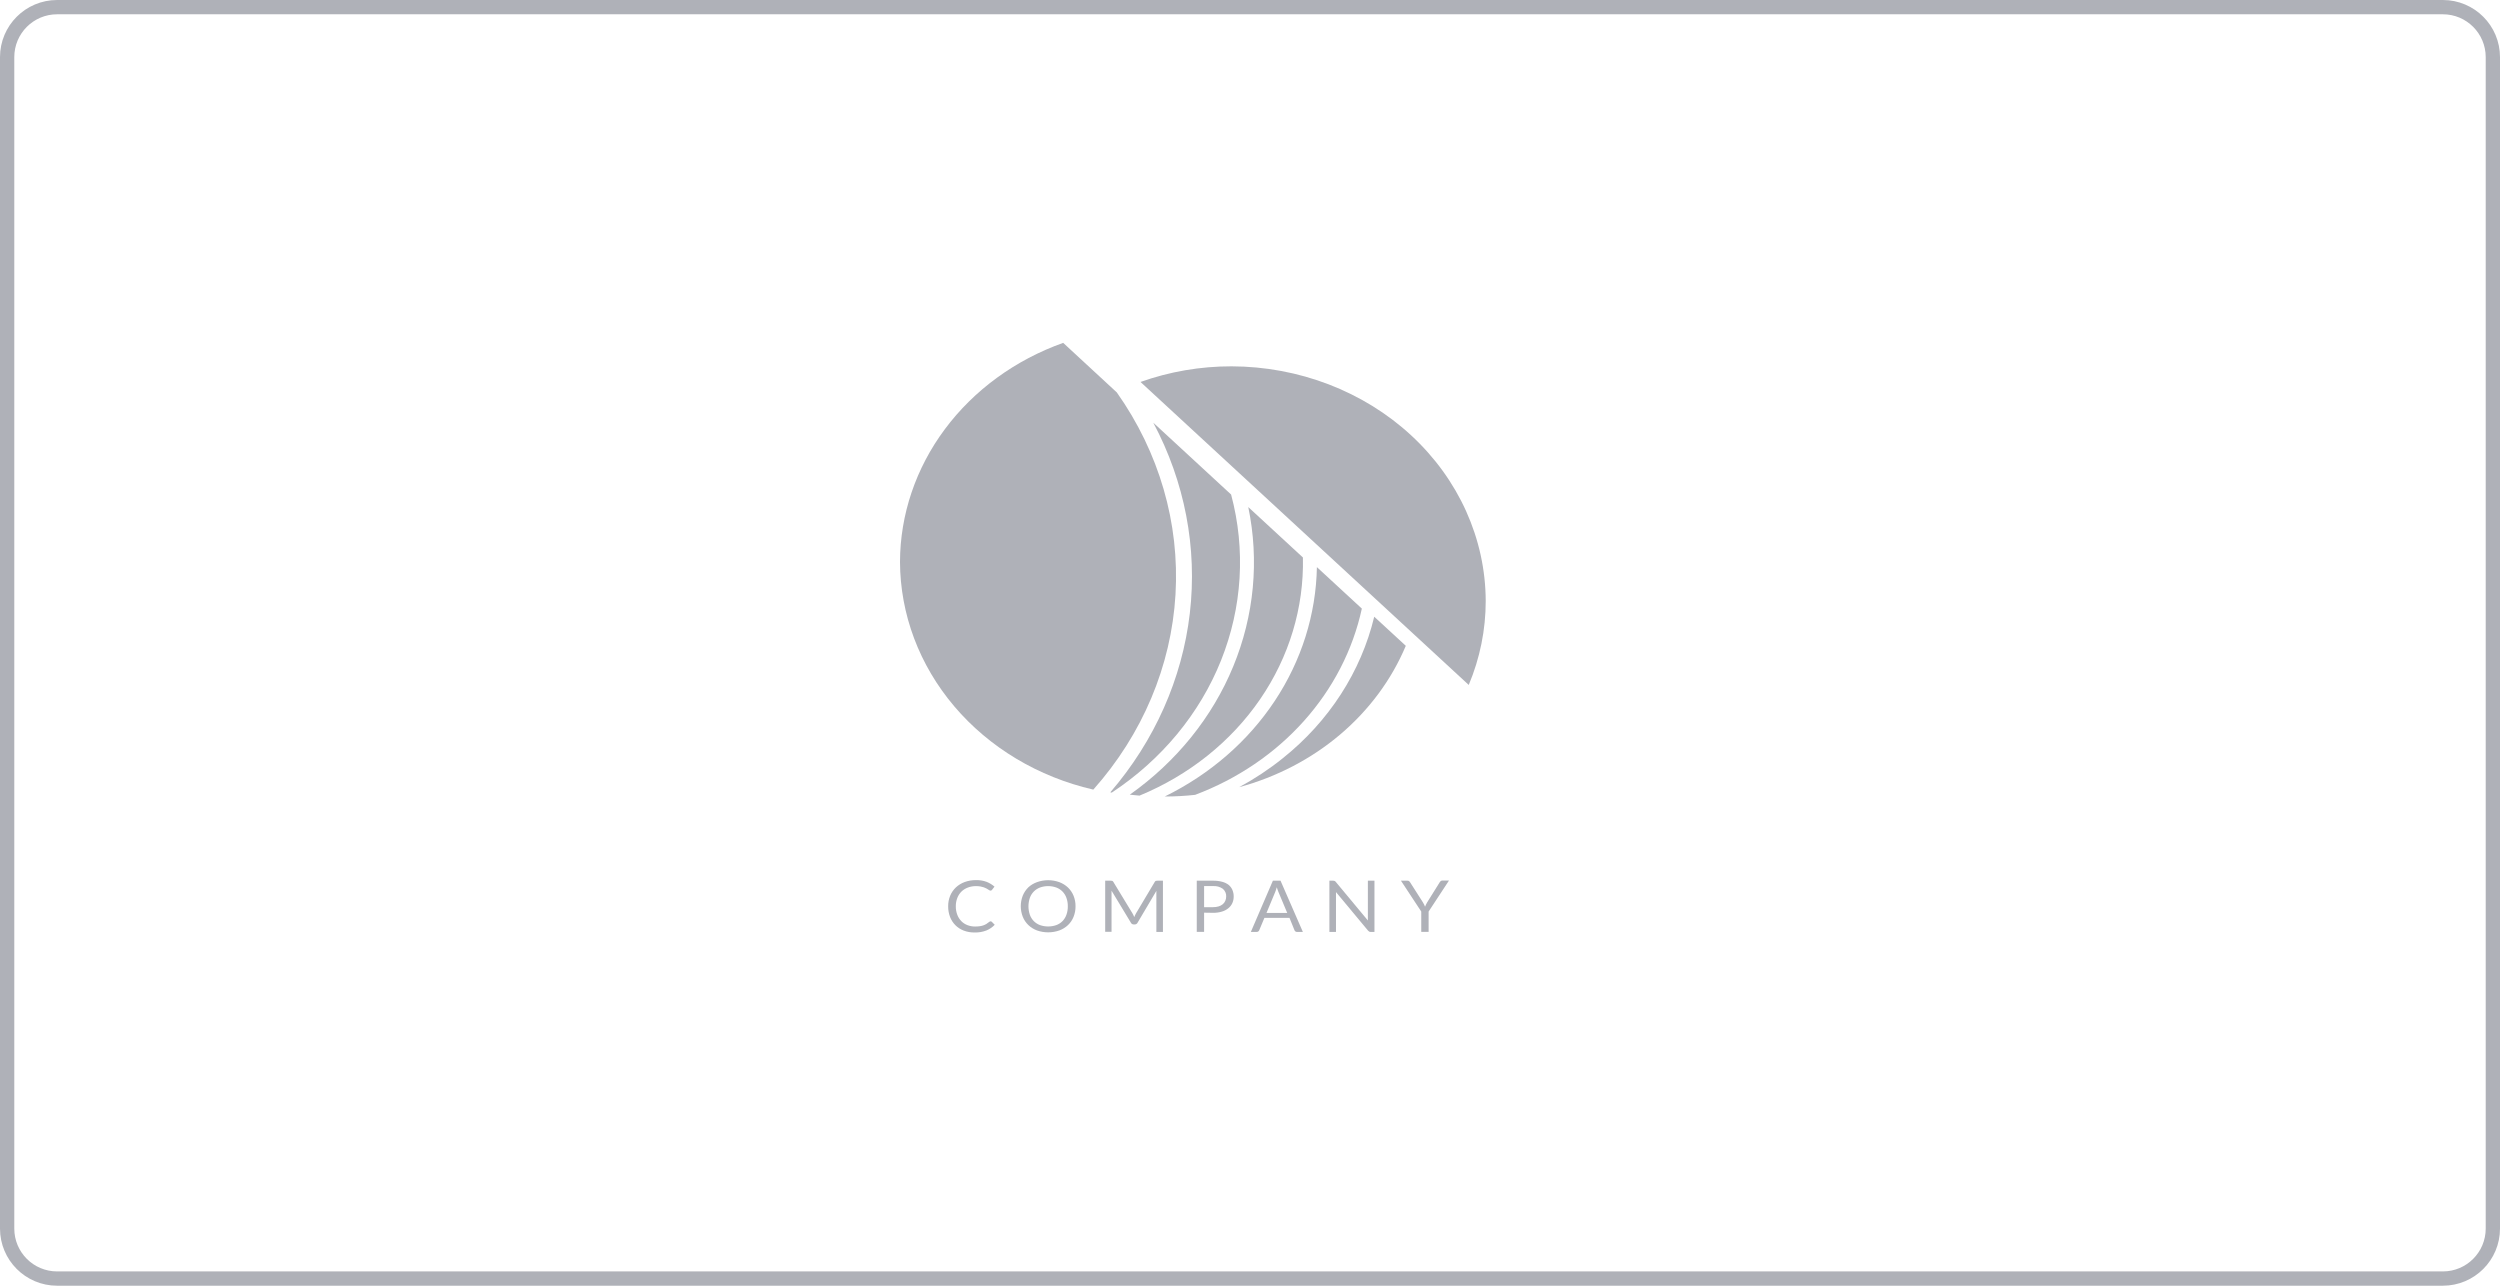
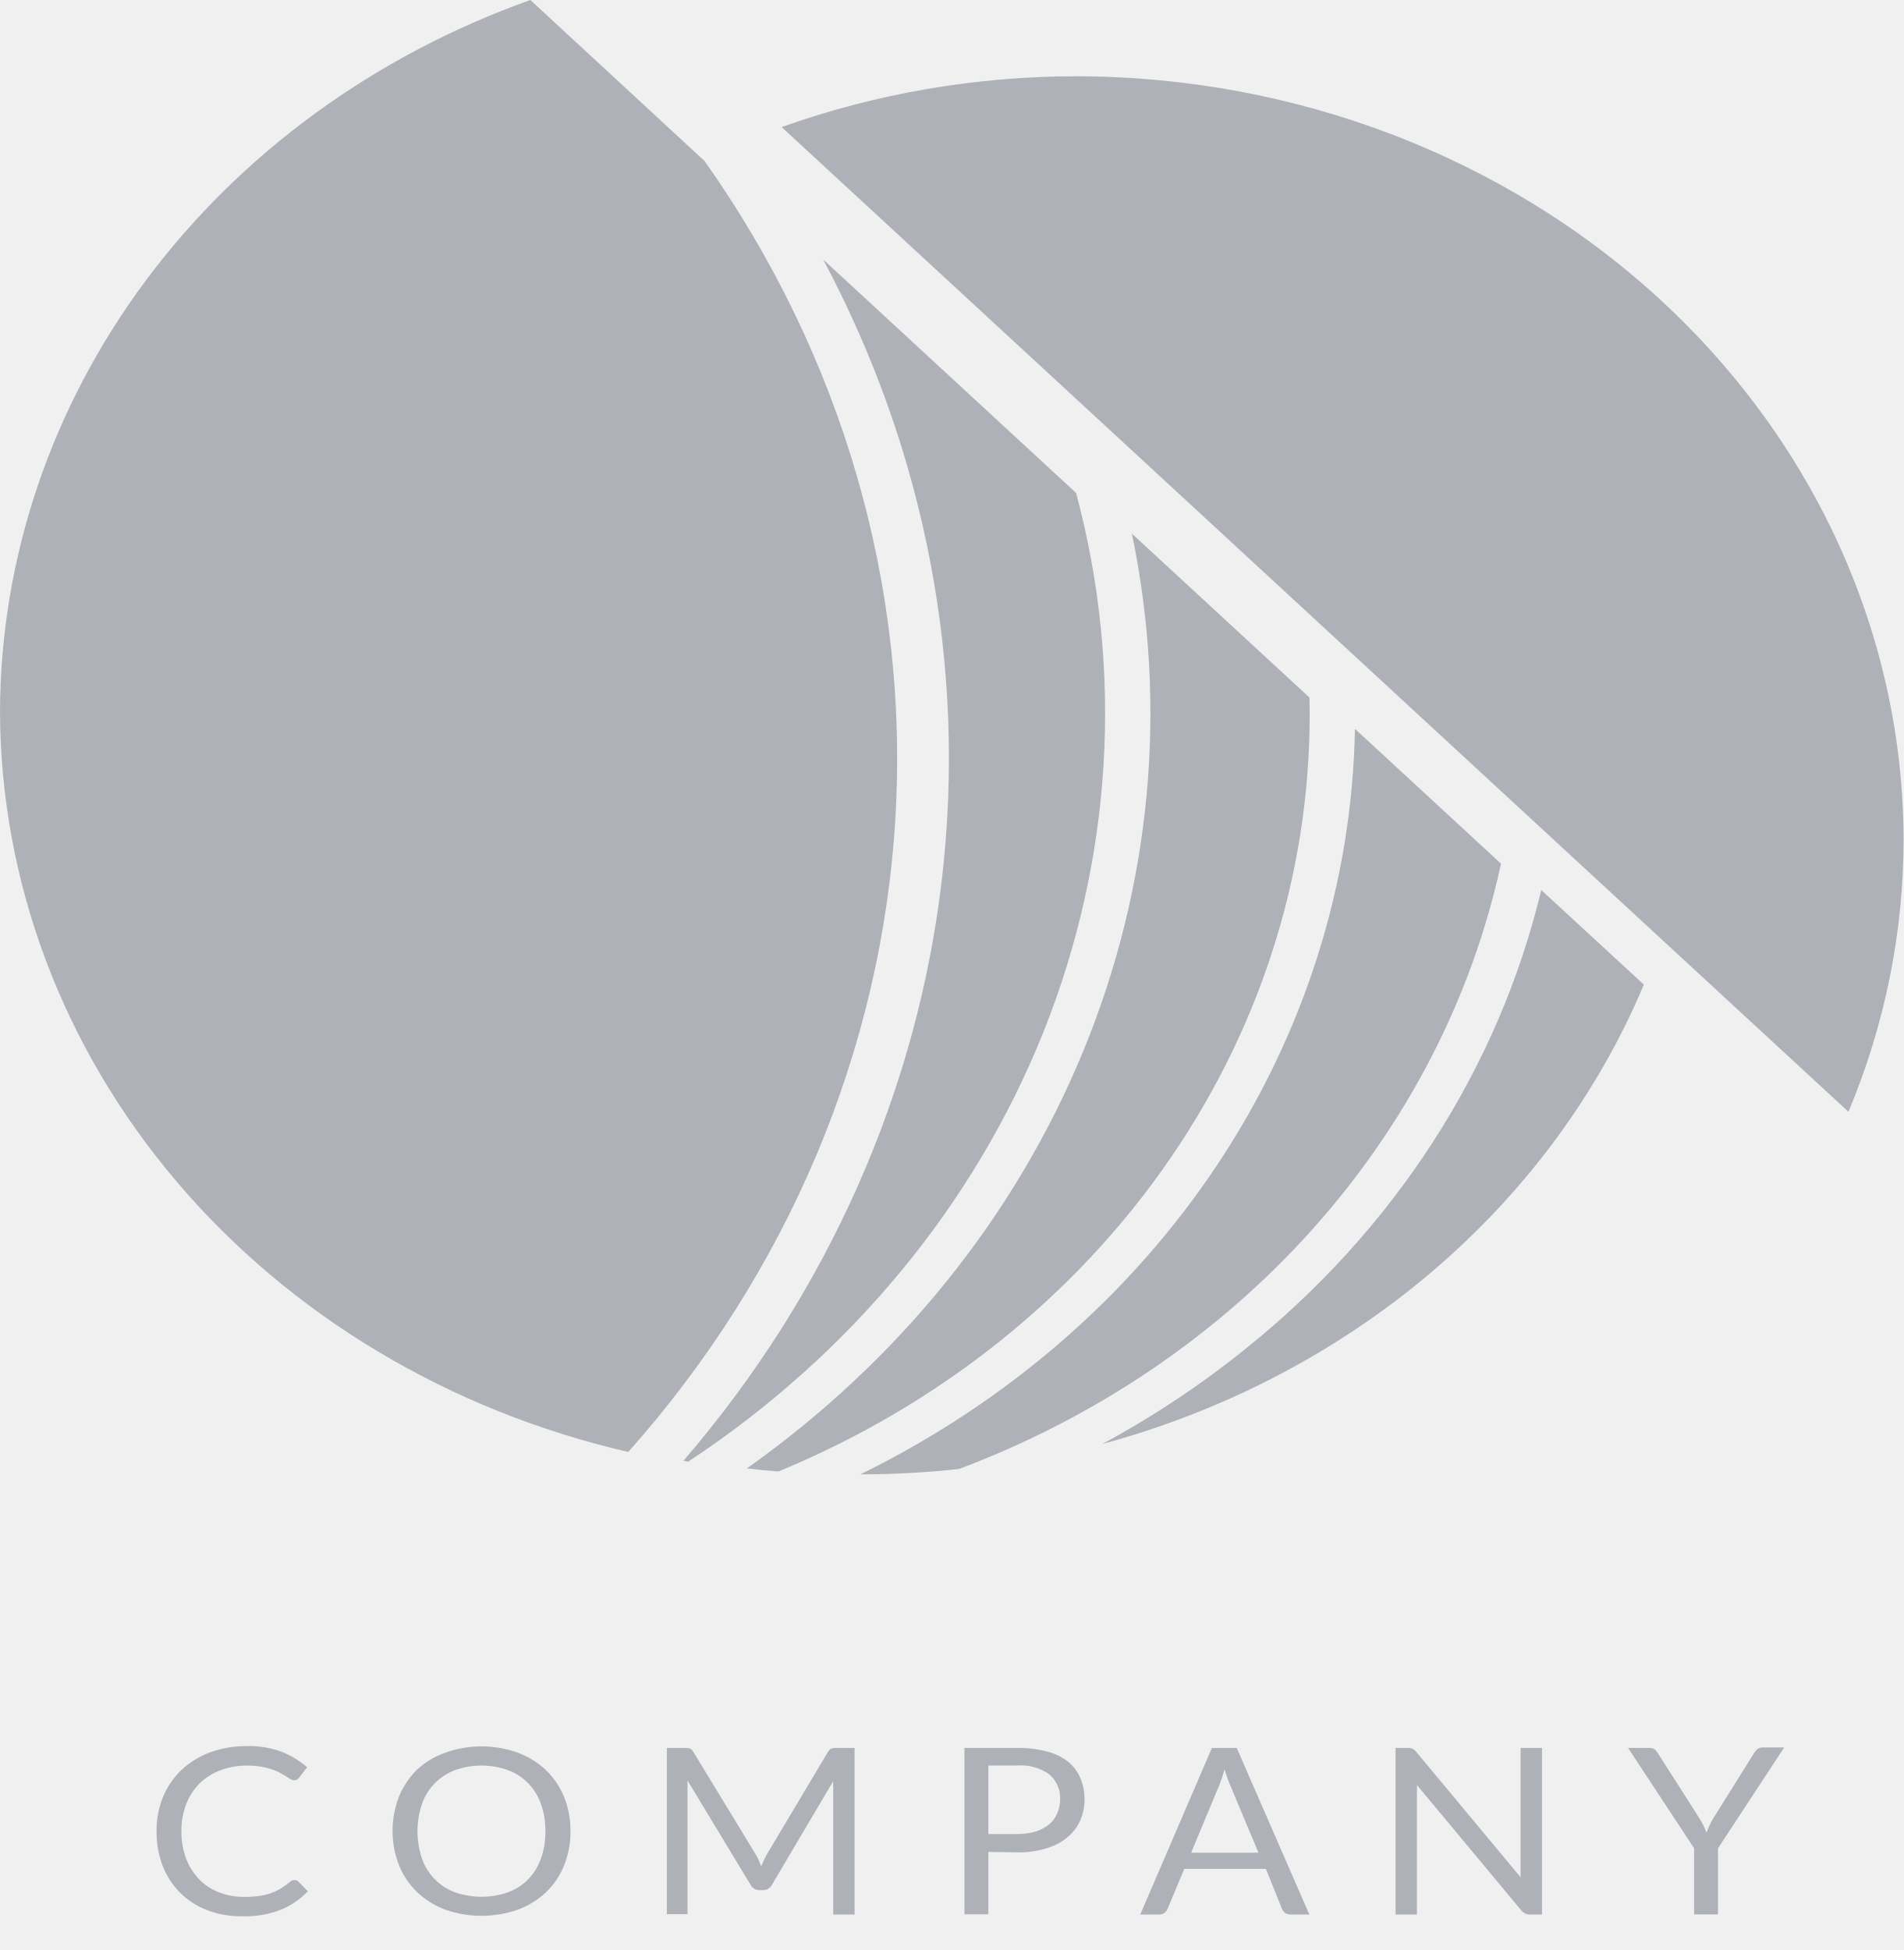
- <svg xmlns="http://www.w3.org/2000/svg" width="175" height="90" viewBox="0 0 175 90" fill="none">
-   <rect width="175" height="90" fill="#E5E5E5" />
-   <g clip-path="url(#clip0)">
-     <rect x="-610" y="-2487" width="1600" height="2924" fill="white" />
-     <rect x="0.5" y="0.5" width="174" height="89" rx="3.5" stroke="#AFB1B8" />
-     <path d="M69.345 64.493C69.36 64.493 69.375 64.496 69.389 64.502C69.403 64.508 69.415 64.516 69.425 64.526L69.631 64.735C69.471 64.904 69.274 65.039 69.052 65.131C68.793 65.232 68.513 65.281 68.232 65.274C67.967 65.279 67.705 65.234 67.46 65.141C67.239 65.056 67.041 64.928 66.879 64.766C66.713 64.598 66.585 64.401 66.503 64.186C66.413 63.947 66.369 63.696 66.372 63.443C66.368 63.189 66.416 62.936 66.513 62.698C66.603 62.482 66.739 62.285 66.912 62.118C67.088 61.955 67.298 61.826 67.529 61.741C67.783 61.65 68.053 61.605 68.324 61.608C68.577 61.602 68.828 61.643 69.062 61.729C69.266 61.81 69.453 61.924 69.615 62.064L69.443 62.287C69.431 62.303 69.416 62.316 69.399 62.327C69.379 62.34 69.355 62.346 69.33 62.344C69.303 62.342 69.278 62.334 69.255 62.32L69.163 62.261L69.034 62.185C68.979 62.157 68.921 62.132 68.862 62.111C68.786 62.086 68.707 62.066 68.628 62.052C68.527 62.035 68.424 62.027 68.322 62.028C68.126 62.026 67.932 62.06 67.751 62.128C67.582 62.191 67.429 62.286 67.303 62.408C67.175 62.537 67.076 62.689 67.013 62.854C66.94 63.043 66.904 63.243 66.907 63.443C66.904 63.647 66.94 63.849 67.013 64.041C67.075 64.205 67.172 64.356 67.298 64.486C67.416 64.606 67.562 64.7 67.725 64.761C67.893 64.825 68.073 64.858 68.255 64.856C68.36 64.857 68.465 64.851 68.569 64.837C68.738 64.818 68.901 64.763 69.044 64.678C69.117 64.634 69.184 64.585 69.248 64.531C69.274 64.507 69.309 64.494 69.345 64.493Z" fill="#AFB1B8" />
-     <path d="M75.287 63.443C75.29 63.695 75.243 63.945 75.148 64.181C75.064 64.395 74.932 64.591 74.761 64.754C74.589 64.918 74.382 65.046 74.153 65.131C73.649 65.308 73.093 65.308 72.589 65.131C72.361 65.045 72.155 64.917 71.984 64.753C71.813 64.587 71.68 64.39 71.594 64.174C71.408 63.696 71.408 63.173 71.594 62.695C71.681 62.479 71.814 62.282 71.984 62.113C72.157 61.955 72.363 61.831 72.589 61.75C73.092 61.569 73.65 61.569 74.153 61.75C74.381 61.836 74.588 61.964 74.76 62.127C74.929 62.292 75.061 62.487 75.148 62.7C75.243 62.937 75.291 63.189 75.287 63.443ZM74.747 63.443C74.751 63.241 74.718 63.041 74.649 62.849C74.592 62.685 74.498 62.534 74.374 62.405C74.253 62.283 74.105 62.188 73.939 62.125C73.573 61.995 73.168 61.995 72.802 62.125C72.637 62.188 72.488 62.283 72.368 62.405C72.242 62.533 72.147 62.685 72.09 62.849C71.959 63.236 71.959 63.65 72.09 64.036C72.148 64.201 72.243 64.352 72.368 64.48C72.489 64.602 72.637 64.697 72.802 64.758C73.169 64.885 73.573 64.885 73.939 64.758C74.105 64.697 74.253 64.602 74.374 64.48C74.497 64.351 74.591 64.2 74.649 64.036C74.718 63.845 74.751 63.644 74.747 63.443Z" fill="#AFB1B8" />
-     <path d="M79.341 64.065L79.395 64.198C79.415 64.151 79.433 64.108 79.454 64.065C79.474 64.02 79.496 63.977 79.521 63.934L80.835 61.729C80.861 61.691 80.884 61.667 80.91 61.66C80.945 61.65 80.981 61.646 81.018 61.648H81.406V65.236H80.946V62.598C80.946 62.565 80.946 62.527 80.946 62.486C80.943 62.445 80.943 62.404 80.946 62.363L79.624 64.599C79.607 64.633 79.58 64.661 79.546 64.681C79.513 64.701 79.473 64.711 79.433 64.711H79.359C79.319 64.711 79.279 64.701 79.246 64.681C79.212 64.662 79.185 64.633 79.168 64.599L77.808 62.349C77.808 62.391 77.808 62.434 77.808 62.477C77.808 62.52 77.808 62.557 77.808 62.591V65.228H77.363V61.648H77.751C77.788 61.646 77.824 61.65 77.859 61.66C77.891 61.675 77.916 61.699 77.931 61.729L79.274 63.937C79.3 63.978 79.323 64.021 79.341 64.065Z" fill="#AFB1B8" />
-     <path d="M84.287 63.887V65.231H83.773V61.648H84.92C85.136 61.645 85.352 61.671 85.56 61.727C85.727 61.77 85.881 61.846 86.013 61.95C86.127 62.047 86.215 62.167 86.27 62.301C86.331 62.447 86.361 62.603 86.358 62.759C86.36 62.916 86.328 63.072 86.263 63.218C86.201 63.355 86.106 63.478 85.985 63.576C85.853 63.684 85.698 63.765 85.529 63.813C85.329 63.873 85.12 63.901 84.91 63.897L84.287 63.887ZM84.287 63.502H84.91C85.045 63.504 85.179 63.486 85.308 63.448C85.415 63.415 85.513 63.362 85.596 63.294C85.674 63.228 85.734 63.147 85.771 63.056C85.813 62.96 85.834 62.858 85.833 62.755C85.839 62.655 85.821 62.555 85.781 62.463C85.741 62.37 85.68 62.287 85.602 62.218C85.405 62.077 85.158 62.008 84.91 62.026H84.287V63.502Z" fill="#AFB1B8" />
-     <path d="M91.201 65.236H90.795C90.754 65.237 90.714 65.225 90.681 65.202C90.652 65.18 90.629 65.151 90.615 65.119L90.265 64.252H88.508L88.145 65.119C88.132 65.151 88.11 65.179 88.081 65.2C88.048 65.224 88.007 65.237 87.965 65.236H87.559L89.102 61.648H89.637L91.201 65.236ZM88.655 63.904H90.105L89.493 62.443C89.446 62.334 89.408 62.221 89.377 62.106L89.318 62.294C89.3 62.351 89.28 62.403 89.262 62.446L88.655 63.904Z" fill="#AFB1B8" />
-     <path d="M93.423 61.665C93.454 61.68 93.481 61.702 93.501 61.729L95.751 64.433C95.751 64.39 95.751 64.347 95.751 64.307C95.751 64.267 95.751 64.227 95.751 64.189V61.648H96.212V65.236H95.954C95.918 65.237 95.882 65.229 95.849 65.214C95.817 65.197 95.789 65.174 95.767 65.148L93.519 62.446C93.521 62.487 93.521 62.528 93.519 62.569C93.519 62.61 93.519 62.645 93.519 62.678V65.236H93.058V61.648H93.331C93.363 61.647 93.394 61.653 93.423 61.665Z" fill="#AFB1B8" />
-     <path d="M100.003 63.809V65.233H99.488V63.809L98.066 61.648H98.526C98.566 61.646 98.605 61.657 98.637 61.679C98.665 61.702 98.688 61.729 98.706 61.759L99.596 63.153C99.632 63.213 99.663 63.267 99.689 63.319C99.715 63.372 99.735 63.422 99.753 63.471L99.82 63.317C99.845 63.261 99.874 63.206 99.908 63.153L100.785 61.75C100.803 61.722 100.826 61.696 100.852 61.674C100.882 61.649 100.922 61.637 100.962 61.638H101.428L100.003 63.809Z" fill="#AFB1B8" />
-     <path d="M79.086 55.627C79.31 55.654 79.536 55.675 79.765 55.694C83.236 54.261 86.172 51.915 88.206 48.95C90.241 45.986 91.283 42.533 91.204 39.024L87.379 35.494C88.156 39.229 87.793 43.091 86.328 46.647C84.864 50.203 82.356 53.312 79.086 55.627Z" fill="#AFB1B8" />
-     <path d="M77.721 55.463L77.823 55.482C81.318 53.175 83.982 49.953 85.471 46.234C86.96 42.514 87.207 38.468 86.178 34.618L80.73 29.589C82.933 33.722 83.82 38.348 83.288 42.929C82.755 47.509 80.824 51.856 77.721 55.463Z" fill="#AFB1B8" />
-     <path d="M96.196 43.17C95.271 47.025 93.023 50.502 89.786 53.084C88.841 53.843 87.822 54.518 86.741 55.102C89.376 54.388 91.799 53.123 93.821 51.408C95.843 49.692 97.412 47.571 98.406 45.207L96.196 43.17Z" fill="#AFB1B8" />
-     <path d="M95.329 42.602L92.183 39.699C92.123 43.009 91.104 46.244 89.231 49.068C87.358 51.892 84.699 54.201 81.532 55.755H81.548C82.253 55.755 82.959 55.716 83.659 55.639C86.619 54.524 89.234 52.75 91.27 50.475C93.306 48.2 94.701 45.495 95.329 42.602Z" fill="#AFB1B8" />
-     <path d="M78.176 27.469L74.423 24C71.068 25.197 68.183 27.3 66.145 30.036C64.106 32.771 63.011 36.011 63 39.33V39.33C63.013 42.999 64.35 46.559 66.801 49.446C69.252 52.334 72.676 54.384 76.532 55.273C79.974 51.403 81.989 46.62 82.285 41.619C82.58 36.619 81.141 31.662 78.176 27.469Z" fill="#AFB1B8" />
-     <path d="M104 42.068C103.986 37.715 102.107 33.545 98.773 30.467C95.439 27.39 90.921 25.655 86.206 25.643C84.027 25.641 81.867 26.012 79.835 26.737L102.812 47.946C103.598 46.072 104.001 44.078 104 42.068Z" fill="#AFB1B8" />
-   </g>
-   <defs>
-     <clipPath id="clip0">
-       <rect x="-610" y="-2487" width="1600" height="2924" fill="white" />
-     </clipPath>
-   </defs>
+ <svg xmlns="http://www.w3.org/2000/svg" width="41" height="42" viewBox="0 0 41 42" fill="none">
+   <path d="M6.345 40.493C6.36 40.493 6.375 40.496 6.389 40.502C6.403 40.508 6.415 40.516 6.425 40.526L6.631 40.735C6.471 40.904 6.274 41.039 6.052 41.131C5.793 41.232 5.513 41.281 5.232 41.274C4.967 41.279 4.705 41.234 4.46 41.141C4.239 41.056 4.041 40.928 3.879 40.766C3.713 40.598 3.585 40.401 3.503 40.186C3.413 39.947 3.369 39.696 3.372 39.443C3.368 39.189 3.416 38.936 3.513 38.698C3.603 38.482 3.739 38.285 3.912 38.118C4.088 37.955 4.298 37.826 4.529 37.741C4.783 37.65 5.053 37.605 5.324 37.608C5.577 37.602 5.828 37.643 6.062 37.729C6.266 37.81 6.453 37.924 6.615 38.064L6.443 38.287C6.431 38.303 6.416 38.316 6.399 38.327C6.379 38.34 6.355 38.346 6.33 38.344C6.303 38.342 6.278 38.334 6.255 38.32L6.163 38.261L6.034 38.185C5.979 38.157 5.921 38.132 5.862 38.111C5.786 38.086 5.707 38.066 5.628 38.052C5.527 38.035 5.424 38.027 5.322 38.028C5.126 38.026 4.932 38.06 4.751 38.128C4.582 38.191 4.429 38.286 4.303 38.408C4.175 38.537 4.076 38.689 4.012 38.854C3.94 39.043 3.904 39.243 3.907 39.443C3.904 39.647 3.94 39.849 4.012 40.041C4.075 40.205 4.172 40.356 4.298 40.486C4.416 40.606 4.562 40.7 4.725 40.761C4.893 40.825 5.073 40.858 5.255 40.856C5.36 40.857 5.465 40.851 5.569 40.837C5.738 40.818 5.901 40.763 6.044 40.678C6.116 40.634 6.184 40.585 6.248 40.531C6.274 40.507 6.309 40.494 6.345 40.493Z" fill="#AFB1B8" />
+   <path d="M12.287 39.443C12.29 39.695 12.243 39.945 12.148 40.181C12.064 40.395 11.932 40.591 11.761 40.755C11.589 40.918 11.382 41.047 11.153 41.131C10.649 41.308 10.092 41.308 9.589 41.131C9.361 41.045 9.155 40.917 8.985 40.753C8.813 40.587 8.68 40.39 8.594 40.174C8.408 39.696 8.408 39.173 8.594 38.695C8.681 38.479 8.814 38.282 8.985 38.113C9.157 37.955 9.363 37.831 9.589 37.75C10.092 37.569 10.65 37.569 11.153 37.75C11.381 37.836 11.588 37.964 11.76 38.127C11.929 38.292 12.061 38.487 12.148 38.7C12.243 38.937 12.291 39.189 12.287 39.443ZM11.747 39.443C11.751 39.241 11.718 39.041 11.649 38.849C11.592 38.685 11.498 38.534 11.374 38.405C11.253 38.283 11.105 38.188 10.939 38.125C10.573 37.995 10.168 37.995 9.802 38.125C9.637 38.188 9.488 38.283 9.368 38.405C9.242 38.533 9.147 38.685 9.09 38.849C8.959 39.236 8.959 39.65 9.09 40.036C9.148 40.201 9.243 40.352 9.368 40.48C9.489 40.602 9.637 40.697 9.802 40.758C10.169 40.885 10.573 40.885 10.939 40.758C11.105 40.697 11.253 40.602 11.374 40.48C11.497 40.351 11.591 40.2 11.649 40.036C11.718 39.845 11.751 39.644 11.747 39.443Z" fill="#AFB1B8" />
+   <path d="M16.341 40.065L16.395 40.198C16.415 40.151 16.433 40.108 16.454 40.065C16.474 40.02 16.496 39.977 16.521 39.934L17.835 37.729C17.861 37.691 17.884 37.667 17.91 37.66C17.945 37.65 17.981 37.646 18.018 37.648H18.406V41.236H17.946V38.598C17.946 38.565 17.946 38.527 17.946 38.486C17.943 38.445 17.943 38.404 17.946 38.363L16.624 40.599C16.607 40.633 16.58 40.661 16.546 40.681C16.512 40.701 16.473 40.711 16.433 40.711H16.359C16.319 40.711 16.279 40.701 16.246 40.681C16.212 40.661 16.185 40.633 16.168 40.599L14.808 38.349C14.808 38.391 14.808 38.434 14.808 38.477C14.808 38.52 14.808 38.557 14.808 38.591V41.228H14.363V37.648H14.751C14.788 37.646 14.824 37.65 14.859 37.66C14.891 37.675 14.916 37.699 14.931 37.729L16.274 39.937C16.3 39.978 16.323 40.021 16.341 40.065Z" fill="#AFB1B8" />
+   <path d="M21.287 39.887V41.231H20.773V37.648H21.92C22.136 37.645 22.352 37.671 22.56 37.727C22.727 37.77 22.881 37.846 23.013 37.95C23.127 38.047 23.215 38.167 23.27 38.301C23.331 38.447 23.361 38.603 23.358 38.759C23.36 38.916 23.328 39.072 23.262 39.218C23.201 39.355 23.106 39.478 22.985 39.576C22.853 39.684 22.698 39.765 22.529 39.813C22.329 39.873 22.12 39.901 21.91 39.897L21.287 39.887ZM21.287 39.502H21.91C22.045 39.504 22.179 39.486 22.308 39.448C22.415 39.415 22.513 39.362 22.596 39.294C22.674 39.228 22.733 39.147 22.771 39.056C22.813 38.96 22.834 38.858 22.833 38.755C22.839 38.655 22.821 38.555 22.781 38.463C22.741 38.37 22.68 38.287 22.602 38.218C22.405 38.077 22.158 38.008 21.91 38.026H21.287V39.502Z" fill="#AFB1B8" />
+   <path d="M28.201 41.236H27.795C27.754 41.237 27.714 41.225 27.681 41.202C27.652 41.18 27.629 41.151 27.614 41.119L27.265 40.252H25.508L25.145 41.119C25.132 41.151 25.11 41.179 25.081 41.2C25.048 41.224 25.007 41.237 24.965 41.236H24.559L26.102 37.648H26.637L28.201 41.236ZM25.655 39.904H27.105L26.493 38.443C26.446 38.334 26.408 38.221 26.377 38.106L26.318 38.294C26.3 38.351 26.28 38.403 26.262 38.446L25.655 39.904Z" fill="#AFB1B8" />
+   <path d="M30.423 37.665C30.454 37.68 30.48 37.702 30.5 37.729L32.751 40.433C32.751 40.39 32.751 40.347 32.751 40.307C32.751 40.267 32.751 40.227 32.751 40.188V37.648H33.212V41.236H32.954C32.918 41.236 32.882 41.229 32.849 41.214C32.817 41.197 32.789 41.175 32.767 41.148L30.518 38.446C30.521 38.487 30.521 38.528 30.518 38.569C30.518 38.61 30.518 38.645 30.518 38.678V41.236H30.058V37.648H30.331C30.363 37.647 30.394 37.653 30.423 37.665Z" fill="#AFB1B8" />
+   <path d="M37.003 39.809V41.233H36.488V39.809L35.066 37.648H35.526C35.566 37.646 35.605 37.657 35.637 37.679C35.665 37.702 35.688 37.729 35.706 37.759L36.596 39.153C36.632 39.213 36.663 39.267 36.689 39.319C36.715 39.372 36.735 39.422 36.753 39.471L36.82 39.317C36.845 39.261 36.874 39.206 36.908 39.153L37.785 37.75C37.803 37.722 37.826 37.696 37.852 37.674C37.882 37.649 37.922 37.637 37.962 37.638H38.428L37.003 39.809Z" fill="#AFB1B8" />
+   <path d="M16.086 31.627C16.31 31.654 16.536 31.675 16.765 31.694C20.236 30.261 23.172 27.915 25.206 24.95C27.241 21.985 28.283 18.533 28.204 15.024L24.379 11.494C25.157 15.229 24.793 19.091 23.328 22.647C21.864 26.203 19.356 29.312 16.086 31.627Z" fill="#AFB1B8" />
+   <path d="M14.72 31.463L14.823 31.482C18.318 29.175 20.982 25.953 22.471 22.234C23.96 18.514 24.206 14.468 23.178 10.618L17.73 5.589C19.933 9.722 20.82 14.348 20.288 18.929C19.755 23.509 17.824 27.856 14.72 31.463Z" fill="#AFB1B8" />
+   <path d="M33.196 19.17C32.271 23.025 30.023 26.502 26.786 29.084C25.841 29.843 24.822 30.518 23.741 31.102C26.376 30.387 28.799 29.123 30.821 27.408C32.843 25.692 34.412 23.57 35.406 21.207L33.196 19.17Z" fill="#AFB1B8" />
+   <path d="M32.329 18.602L29.183 15.698C29.123 19.009 28.104 22.244 26.231 25.068C24.358 27.892 21.699 30.201 18.532 31.755H18.548C19.253 31.755 19.959 31.716 20.659 31.639C23.619 30.524 26.234 28.75 28.27 26.475C30.306 24.2 31.701 21.495 32.329 18.602Z" fill="#AFB1B8" />
+   <path d="M15.176 3.469L11.423 0C8.068 1.197 5.183 3.3 3.145 6.036C1.107 8.771 0.01 12.011 0 15.33H0C0.013 18.999 1.35 22.558 3.801 25.446C6.252 28.334 9.676 30.384 13.532 31.273C16.974 27.403 18.989 22.62 19.285 17.619C19.58 12.619 18.141 7.662 15.176 3.469Z" fill="#AFB1B8" />
+   <path d="M41 18.068C40.986 13.715 39.107 9.545 35.773 6.467C32.439 3.39 27.921 1.655 23.206 1.643C21.027 1.641 18.867 2.012 16.835 2.737L39.812 23.946C40.598 22.072 41.001 20.078 41 18.068Z" fill="#AFB1B8" />
</svg>
